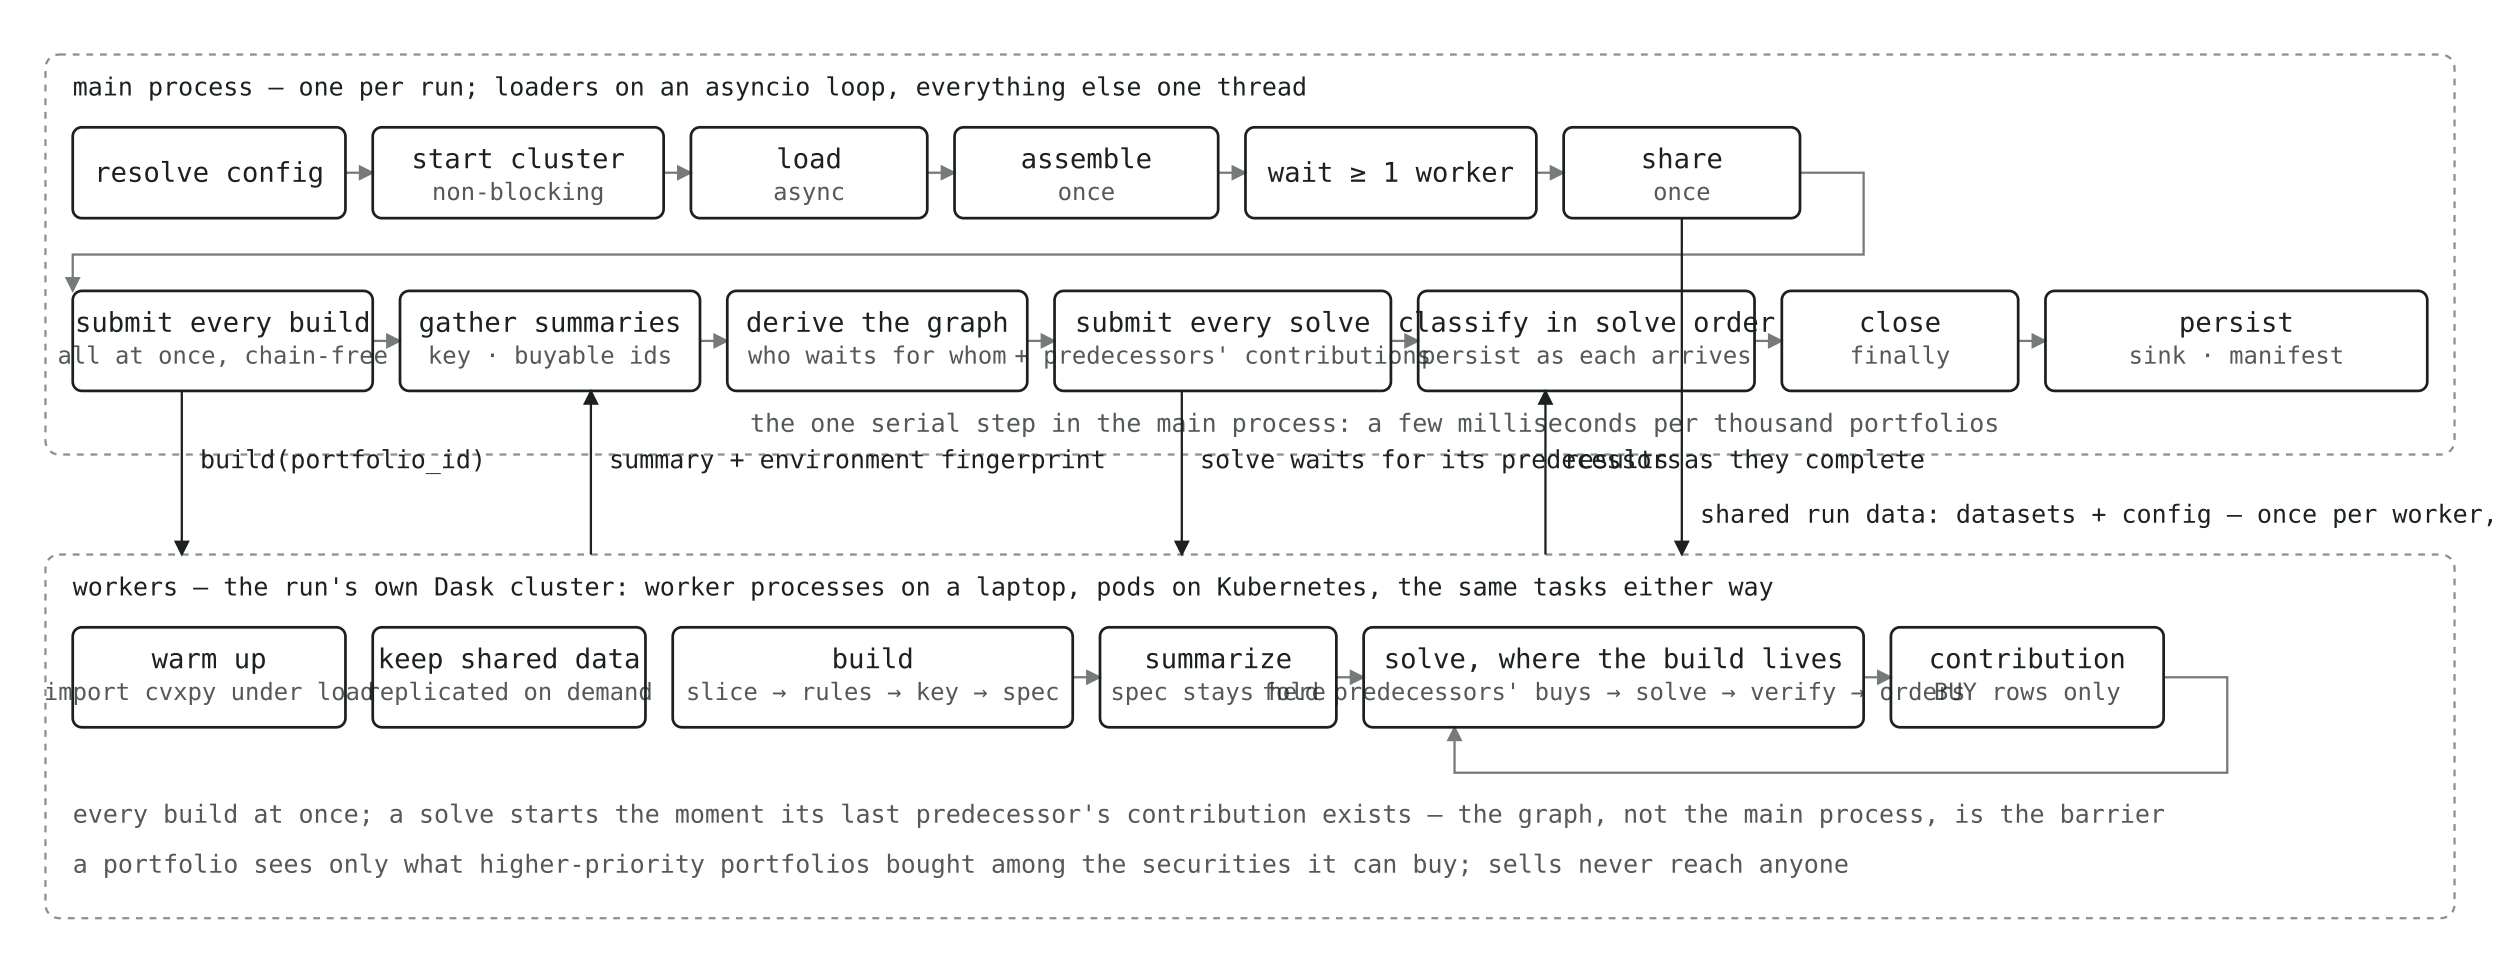
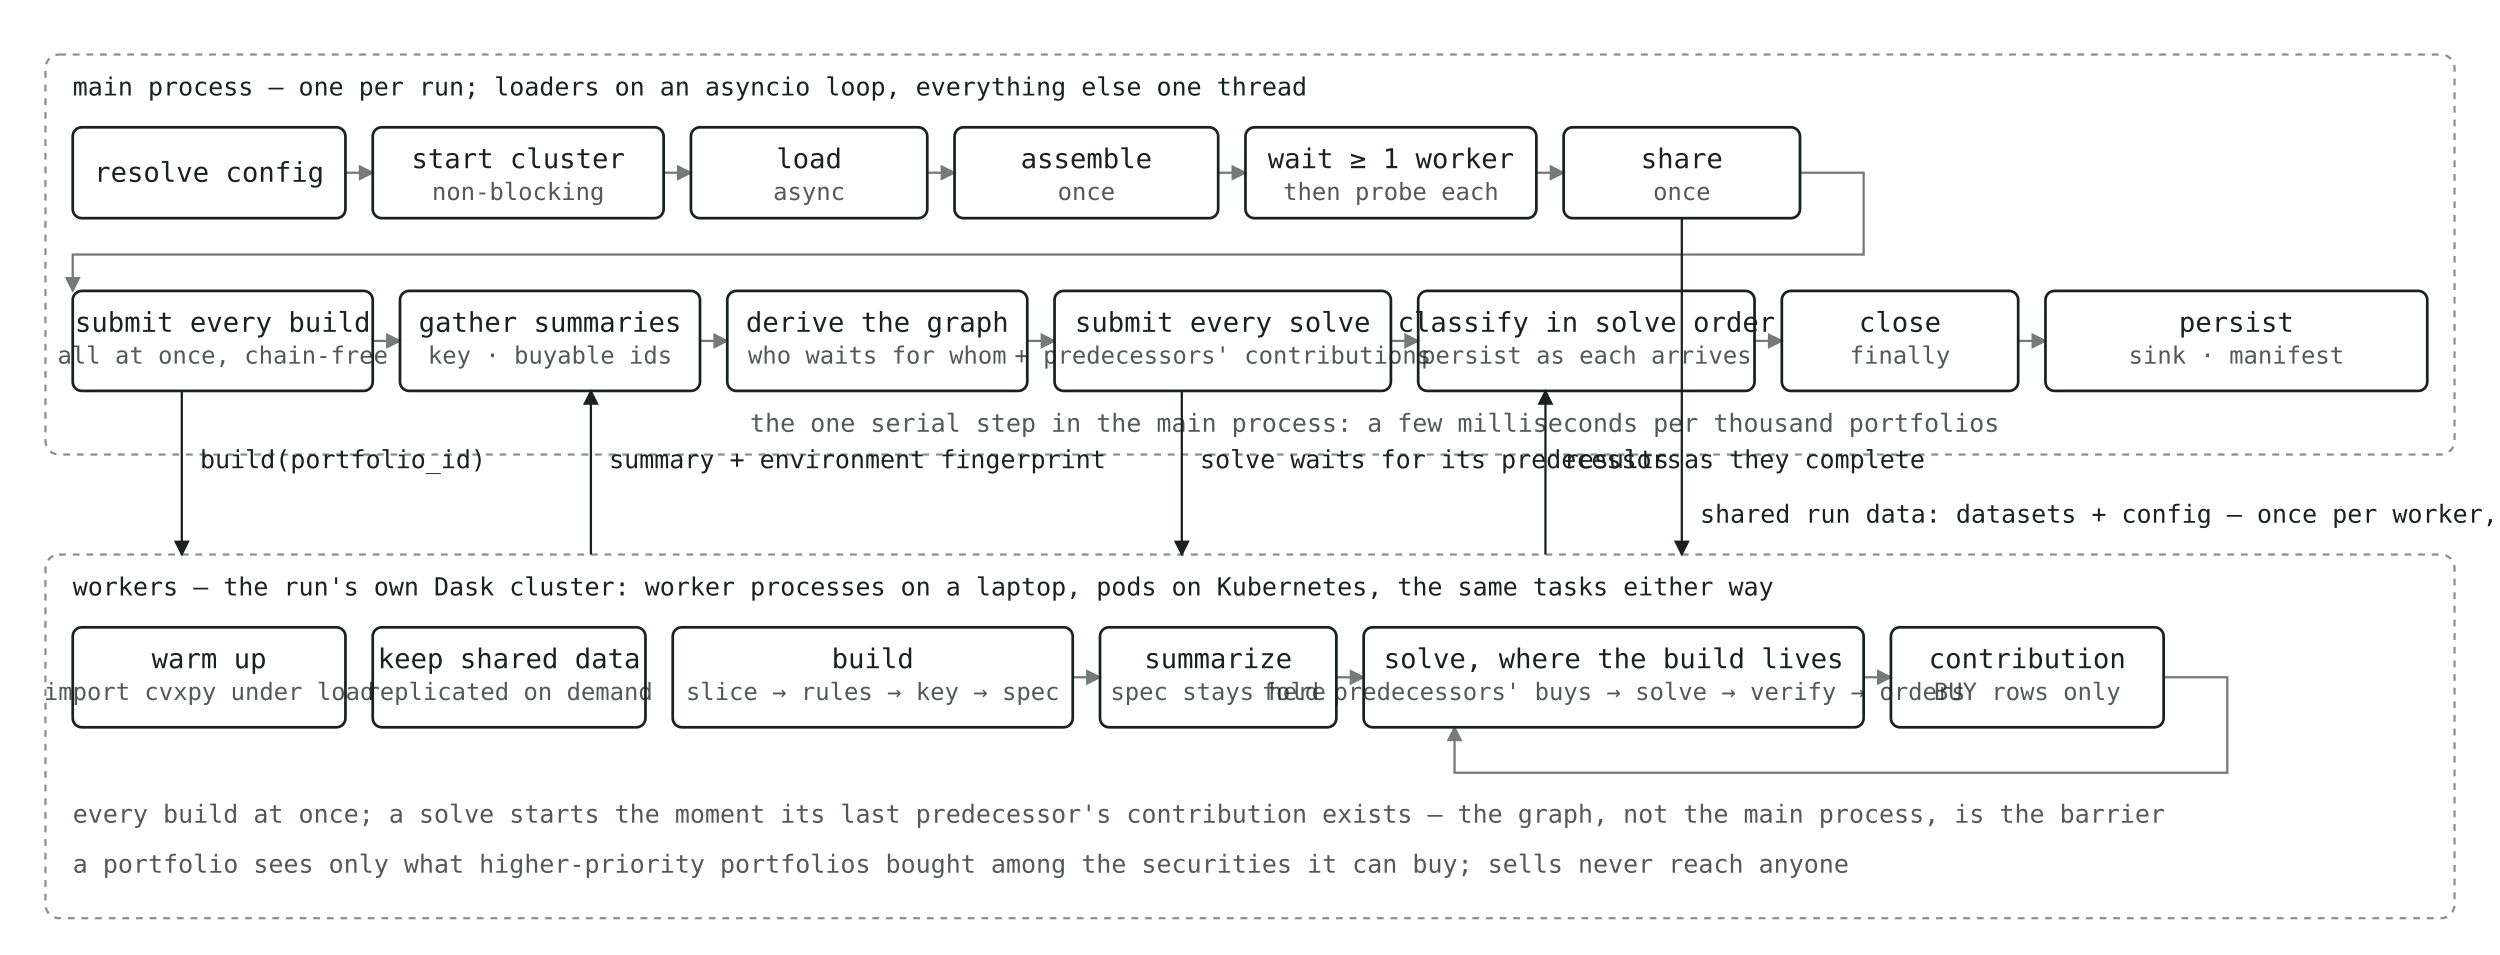
<svg xmlns="http://www.w3.org/2000/svg" viewBox="0 0 1100 420" role="img" aria-label="Two lanes. The run's main process: resolve config, start the cluster without blocking, load, assemble, wait for the first worker, share the run data once; then submit every build, gather the build summaries, derive the dependency graph, submit every solve with its predecessors' contributions as dependencies, classify outcomes in solve order as they complete, close the cluster, and persist, publish, and write the manifest. The workers: warm up, receive the shared data once, then build every portfolio at once (slice, rules, solve-order key, spec), summarize it, and later solve it where the build lives: fold the predecessors' buys, solve, verify, round to orders, and hand a contribution to the dependents. The graph derivation is outlined as the one serial step.">
  <style>
    svg { color: #1a211f; font-family: "IBM Plex Mono", "SF Mono", Menlo, Consolas, monospace; font-size: 12px; }
    .accent { stroke: #1f6f78; }
    .accent-text { fill: #1f6f78; }
    .hot { stroke: #b8432f; }
    @media (prefers-color-scheme: dark) {
      svg { color: #e6ebe9; }
      .accent { stroke: #63bcc4; }
      .accent-text { fill: #63bcc4; }
      .hot { stroke: #e8785f; }
    }
    .box { fill: none; stroke: currentColor; stroke-width: 1.2; }
    .lane { fill: none; stroke: currentColor; stroke-width: 1; stroke-dasharray: 3 3; opacity: 0.5; }
    .label { fill: currentColor; text-anchor: middle; }
    .note { fill: currentColor; font-size: 10.5px; opacity: 0.75; text-anchor: middle; }
    .free { fill: currentColor; font-size: 11px; }
    .dim { fill: currentColor; font-size: 11px; opacity: 0.75; }
    .arrow { fill: none; stroke: currentColor; stroke-width: 1; marker-end: url(#head); }
    .flow { fill: none; stroke: currentColor; stroke-width: 1; opacity: 0.6; marker-end: url(#head); }
  </style>
  <defs>
    <marker id="head" viewBox="0 0 8 8" refX="7" refY="4" markerWidth="7" markerHeight="7" orient="auto-start-reverse">
      <path d="M0,0 L8,4 L0,8 z" fill="currentColor" />
    </marker>
  </defs>
  <rect class="lane" x="20" y="24" width="1060" height="176" rx="6" />
  <text class="free" x="32" y="42">main process — one per run; loaders on an asyncio loop, everything else one thread</text>
  <rect class="box" x="32" y="56" width="120" height="40" rx="4" />
  <text class="label" x="92" y="80">resolve config</text>
  <rect class="box" x="164" y="56" width="128" height="40" rx="4" />
  <text class="label" x="228" y="74">start cluster</text>
  <text class="note" x="228" y="88">non-blocking</text>
  <rect class="box" x="304" y="56" width="104" height="40" rx="4" />
  <text class="label" x="356" y="74">load</text>
  <text class="note" x="356" y="88">async</text>
  <rect class="box" x="420" y="56" width="116" height="40" rx="4" />
  <text class="label" x="478" y="74">assemble</text>
  <text class="note" x="478" y="88">once</text>
  <rect class="box" x="548" y="56" width="128" height="40" rx="4" />
-   <text class="label" x="612" y="80">wait ≥ 1 worker</text>
+   <text class="label" x="612" y="74">wait ≥ 1 worker</text>
+   <text class="note" x="612" y="88">then probe each</text>
  <rect class="box" x="688" y="56" width="104" height="40" rx="4" />
  <text class="label" x="740" y="74">share</text>
  <text class="note" x="740" y="88">once</text>
  <path class="flow" d="M152,76 L164,76" />
  <path class="flow" d="M292,76 L304,76" />
  <path class="flow" d="M408,76 L420,76" />
  <path class="flow" d="M536,76 L548,76" />
  <path class="flow" d="M676,76 L688,76" />
  <path class="flow" d="M792,76 L820,76 L820,112 L32,112 L32,128" />
  <rect class="box" x="32" y="128" width="132" height="44" rx="4" />
  <text class="label" x="98" y="146">submit every build</text>
  <text class="note" x="98" y="160">all at once, chain-free</text>
  <rect class="box" x="176" y="128" width="132" height="44" rx="4" />
  <text class="label" x="242" y="146">gather summaries</text>
  <text class="note" x="242" y="160">key · buyable ids</text>
  <rect class="box hot" x="320" y="128" width="132" height="44" rx="4" />
  <text class="label" x="386" y="146">derive the graph</text>
  <text class="note" x="386" y="160">who waits for whom</text>
  <rect class="box" x="464" y="128" width="148" height="44" rx="4" />
  <text class="label" x="538" y="146">submit every solve</text>
  <text class="note" x="538" y="160">+ predecessors' contributions</text>
  <rect class="box" x="624" y="128" width="148" height="44" rx="4" />
  <text class="label" x="698" y="146">classify in solve order</text>
  <text class="note" x="698" y="160">persist as each arrives</text>
  <rect class="box" x="784" y="128" width="104" height="44" rx="4" />
  <text class="label" x="836" y="146">close</text>
  <text class="note" x="836" y="160">finally</text>
  <rect class="box hot" x="900" y="128" width="168" height="44" rx="4" />
  <text class="label" x="984" y="146">persist</text>
  <text class="note" x="984" y="160">sink · manifest</text>
  <path class="flow" d="M164,150 L176,150" />
  <path class="flow" d="M308,150 L320,150" />
  <path class="flow" d="M452,150 L464,150" />
  <path class="flow" d="M612,150 L624,150" />
  <path class="flow" d="M772,150 L784,150" />
  <path class="flow" d="M888,150 L900,150" />
  <text class="dim" x="330" y="190">the one serial step in the main process: a few milliseconds per thousand portfolios</text>
  <path class="arrow accent" d="M740,96 L740,244" />
  <text class="accent-text free" x="748" y="230">shared run data: datasets + config — once per worker, never per task</text>
  <path class="arrow accent" d="M80,172 L80,244" />
  <text class="accent-text free" x="88" y="206">build(portfolio_id)</text>
  <path class="arrow accent" d="M260,244 L260,172" />
  <text class="accent-text free" x="268" y="206">summary + environment fingerprint</text>
  <path class="arrow accent" d="M520,172 L520,244" />
  <text class="accent-text free" x="528" y="206">solve waits for its predecessors</text>
  <path class="arrow accent" d="M680,244 L680,172" />
  <text class="accent-text free" x="688" y="206">results as they complete</text>
  <rect class="lane" x="20" y="244" width="1060" height="160" rx="6" />
  <text class="free" x="32" y="262">workers — the run's own Dask cluster: worker processes on a laptop, pods on Kubernetes, the same tasks either way</text>
  <rect class="box" x="32" y="276" width="120" height="44" rx="4" />
  <text class="label" x="92" y="294">warm up</text>
  <text class="note" x="92" y="308">import cvxpy under load</text>
  <rect class="box" x="164" y="276" width="120" height="44" rx="4" />
  <text class="label" x="224" y="294">keep shared data</text>
  <text class="note" x="224" y="308">replicated on demand</text>
  <rect class="box" x="296" y="276" width="176" height="44" rx="4" />
  <text class="label" x="384" y="294">build</text>
  <text class="note" x="384" y="308">slice → rules → key → spec</text>
  <rect class="box" x="484" y="276" width="104" height="44" rx="4" />
  <text class="label" x="536" y="294">summarize</text>
  <text class="note" x="536" y="308">spec stays here</text>
  <rect class="box" x="600" y="276" width="220" height="44" rx="4" />
  <text class="label" x="710" y="294">solve, where the build lives</text>
  <text class="note" x="710" y="308">fold predecessors' buys → solve → verify → orders</text>
  <rect class="box" x="832" y="276" width="120" height="44" rx="4" />
  <text class="label" x="892" y="294">contribution</text>
  <text class="note" x="892" y="308">BUY rows only</text>
  <path class="flow" d="M472,298 L484,298" />
  <path class="flow" d="M588,298 L600,298" />
  <path class="flow" d="M820,298 L832,298" />
  <path class="flow" d="M952,298 L980,298 L980,340 L640,340 L640,320" />
  <text class="dim" x="32" y="362">every build at once; a solve starts the moment its last predecessor's contribution exists — the graph, not the main process, is the barrier</text>
  <text class="dim" x="32" y="384">a portfolio sees only what higher-priority portfolios bought among the securities it can buy; sells never reach anyone</text>
</svg>
